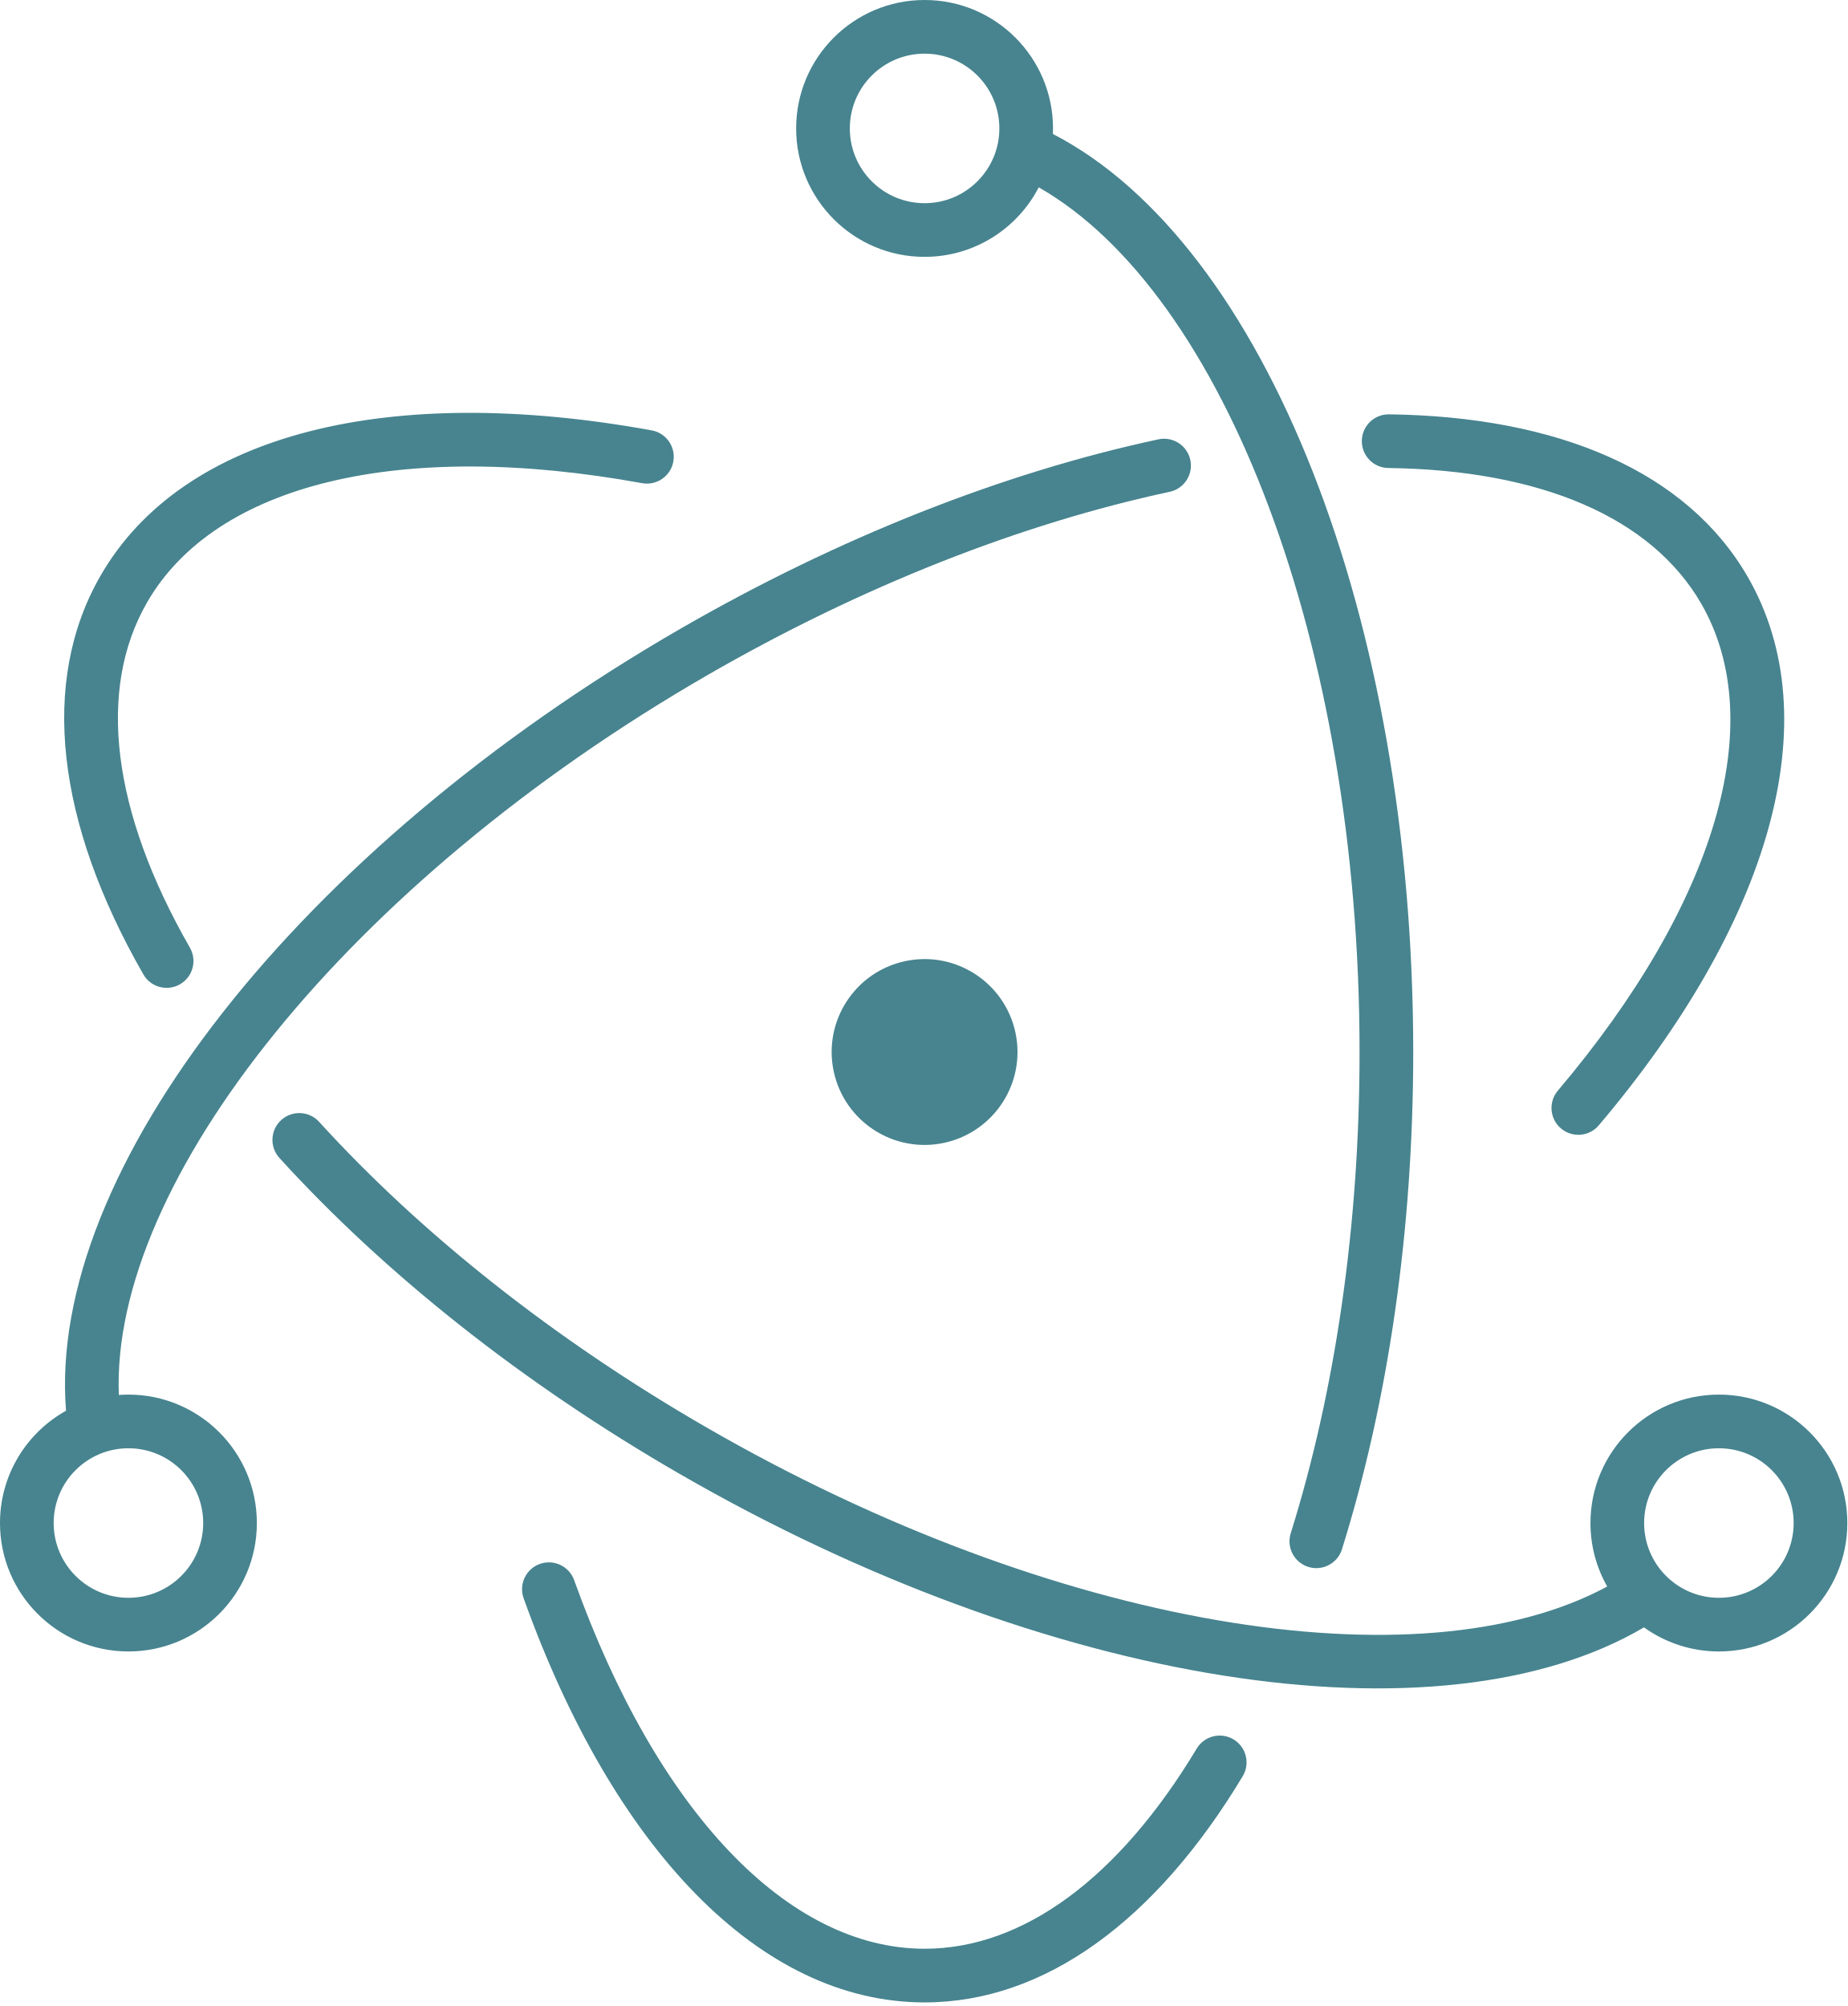
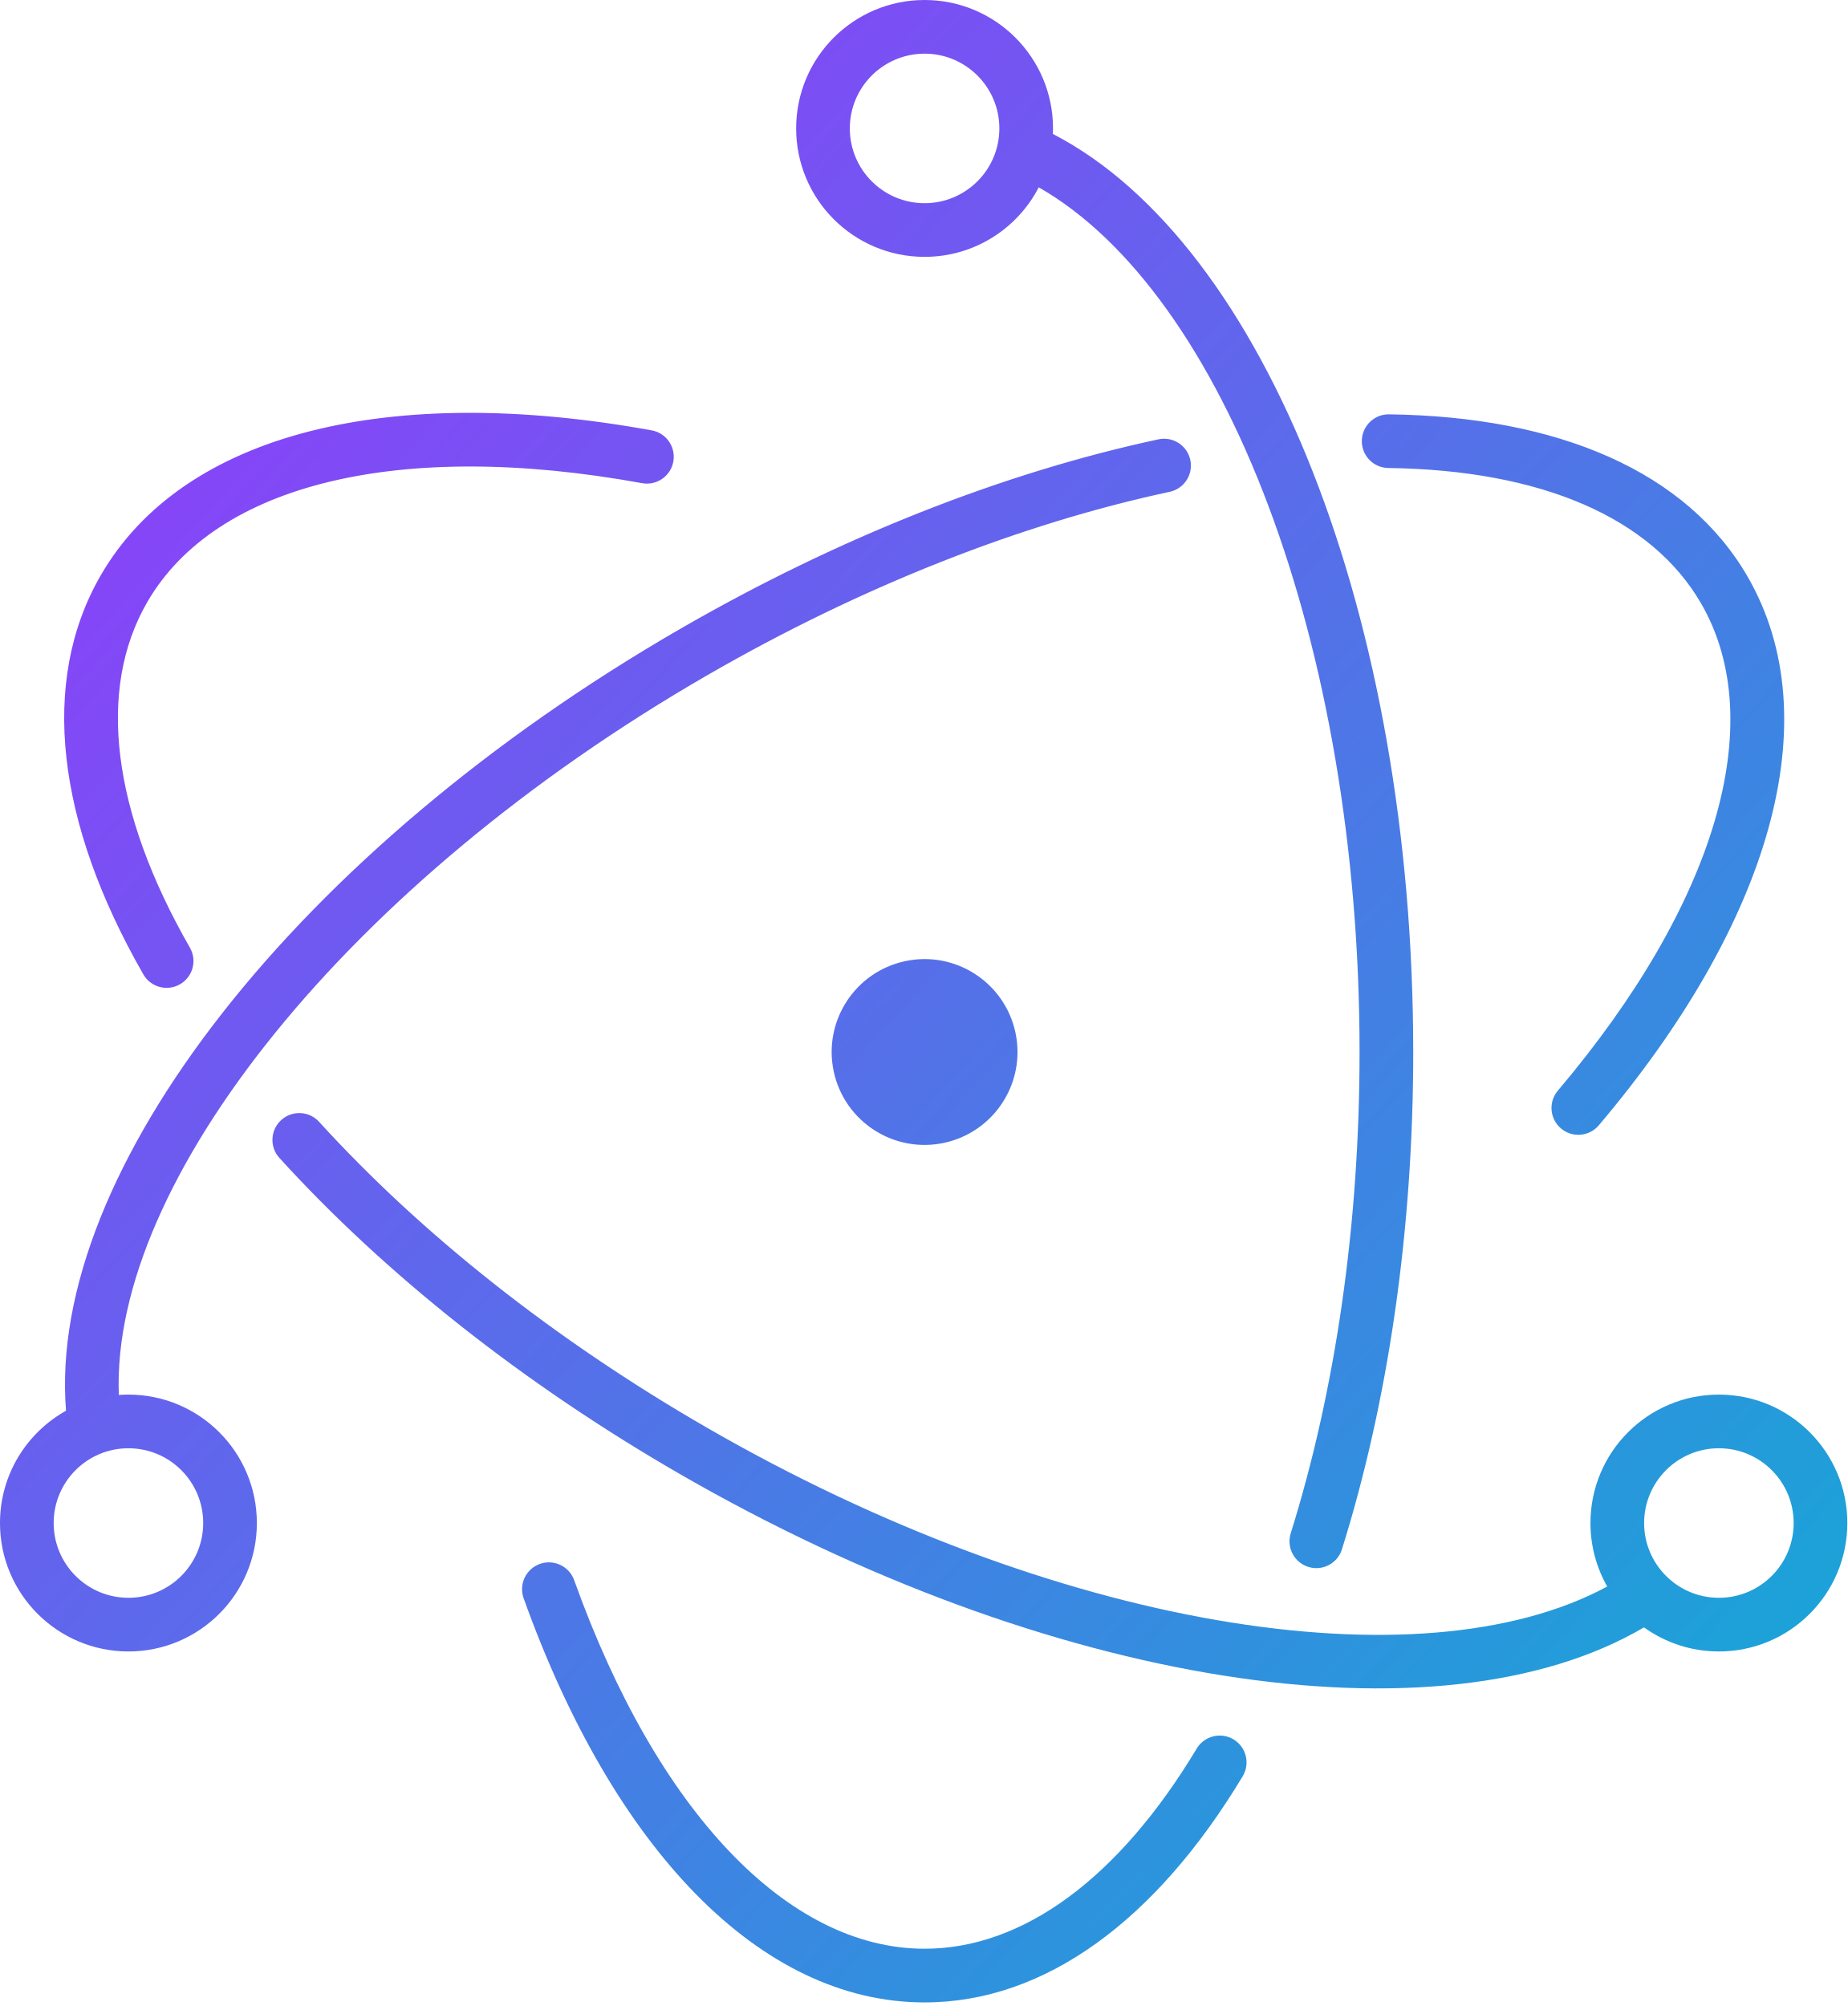
<svg xmlns="http://www.w3.org/2000/svg" height="278" preserveAspectRatio="xMidYMid" viewBox="0 0 256 278" width="256">
-   <path d="m90.317 59.645c-36.264-6.605-64.936.308-76.364 20.101-8.527 14.77-6.09 34.353 5.911 55.285 1.021 1.782 3.294 2.398 5.076 1.376 1.782-1.021 2.398-3.294 1.376-5.076-10.811-18.856-12.915-35.757-5.923-47.867 9.493-16.442 35.068-22.608 68.591-16.503 2.02.368 3.957-.972 4.325-2.992.368-2.02-.972-3.957-2.992-4.325zm53.63-33.684c-2.959 5.723-8.933 9.635-15.82 9.635-9.829 0-17.798-7.968-17.798-17.798 0-9.829 7.968-17.798 17.798-17.798 9.829 0 17.798 7.968 17.798 17.798 0 .257-.005.513-.016.767 29.461 15.237 49.934 67.197 49.934 127.226 0 24.689-3.452 48.382-9.879 68.92-.613 1.96-2.699 3.052-4.659 2.438-1.96-.613-3.052-2.699-2.438-4.659 6.197-19.802 9.539-42.746 9.539-66.699 0-56.524-18.789-105.163-44.458-119.83zm-127.479 167.358c.439-.032.882-.049 1.329-.049 9.829 0 17.798 7.968 17.798 17.798 0 9.829-7.968 17.798-17.798 17.798-9.829 0-17.798-7.968-17.798-17.798 0-6.691 3.693-12.52 9.151-15.56-2.681-33.264 32.282-77.854 85.119-108.359 21.947-12.671 44.799-21.665 66.268-26.264 2.008-.43 3.985.849 4.415 2.857.43 2.008-.849 3.985-2.857 4.415-20.691 4.433-42.817 13.141-64.107 25.433-49.759 28.728-82.661 70.135-81.521 99.73zm206.259 26.547c-1.478-2.595-2.323-5.598-2.323-8.798 0-9.829 7.968-17.798 17.798-17.798 9.829 0 17.798 7.968 17.798 17.798 0 9.829-7.968 17.798-17.798 17.798-3.873 0-7.458-1.237-10.38-3.338-28.392 16.703-82.625 8.184-133.661-21.282-21.725-12.543-40.775-27.657-55.438-43.771-1.382-1.519-1.271-3.871.248-5.253 1.519-1.382 3.871-1.271 5.253.248 14.134 15.532 32.58 30.167 53.656 42.335 48.165 27.808 98.886 36.083 124.847 22.061zm-1.165-63.915c-1.327 1.568-3.673 1.763-5.241.436s-1.763-3.673-.436-5.241c21.946-25.926 29.34-51.085 19.867-67.492-6.876-11.91-22.159-18.52-43.362-18.796-2.054-.027-3.697-1.713-3.67-3.767.027-2.054 1.713-3.697 3.767-3.67 23.575.307 41.315 7.98 49.706 22.514 11.404 19.752 3.113 47.965-20.632 76.016zm-148.998 65.541c-.692-1.933.314-4.062 2.247-4.755s4.062.314 4.755 2.247c11.476 32.044 29.591 51.081 48.563 51.081 13.645 0 26.911-9.774 37.71-27.739 1.058-1.76 3.343-2.329 5.103-1.271 1.76 1.058 2.329 3.343 1.271 5.103-12.017 19.99-27.428 31.345-44.085 31.345-22.839 0-43.149-21.344-55.564-56.011zm175.999-10.424c0-5.722-4.639-10.361-10.361-10.361-5.722 0-10.361 4.639-10.361 10.361 0 5.722 4.639 10.361 10.361 10.361 5.722 0 10.361-4.639 10.361-10.361zm-230.765 10.361c5.722 0 10.361-4.639 10.361-10.361 0-5.722-4.639-10.361-10.361-10.361-5.722 0-10.361 4.639-10.361 10.361 0 5.722 4.639 10.361 10.361 10.361zm110.33-193.27c5.722 0 10.361-4.639 10.361-10.361 0-5.722-4.639-10.361-10.361-10.361-5.722 0-10.361 4.639-10.361 10.361 0 5.722 4.639 10.361 10.361 10.361zm2.718 130.219c-6.952 1.502-13.8-2.916-15.305-9.867-1.499-6.952 2.916-13.8 9.867-15.305 6.952-1.502 13.8 2.916 15.305 9.867 1.502 6.952-2.916 13.8-9.867 15.305z" fill="#47848f" />
+   <defs>
+     <linearGradient id="gradient1" x1="0%" y1="0%" x2="100%" y2="100%">
+       <stop offset="0" style="stop-color:#9f2fff;stop-opacity:1" />
+       <stop offset="1" style="stop-color:#0bb1d3;stop-opacity:1" />
+     </linearGradient>
+   </defs>
+   <path fill="url(#gradient1)" d="m90.317 59.645c-36.264-6.605-64.936.308-76.364 20.101-8.527 14.77-6.09 34.353 5.911 55.285 1.021 1.782 3.294 2.398 5.076 1.376 1.782-1.021 2.398-3.294 1.376-5.076-10.811-18.856-12.915-35.757-5.923-47.867 9.493-16.442 35.068-22.608 68.591-16.503 2.02.368 3.957-.972 4.325-2.992.368-2.02-.972-3.957-2.992-4.325zm53.63-33.684c-2.959 5.723-8.933 9.635-15.82 9.635-9.829 0-17.798-7.968-17.798-17.798 0-9.829 7.968-17.798 17.798-17.798 9.829 0 17.798 7.968 17.798 17.798 0 .257-.005.513-.016.767 29.461 15.237 49.934 67.197 49.934 127.226 0 24.689-3.452 48.382-9.879 68.92-.613 1.96-2.699 3.052-4.659 2.438-1.96-.613-3.052-2.699-2.438-4.659 6.197-19.802 9.539-42.746 9.539-66.699 0-56.524-18.789-105.163-44.458-119.83zm-127.479 167.358c.439-.032.882-.049 1.329-.049 9.829 0 17.798 7.968 17.798 17.798 0 9.829-7.968 17.798-17.798 17.798-9.829 0-17.798-7.968-17.798-17.798 0-6.691 3.693-12.52 9.151-15.56-2.681-33.264 32.282-77.854 85.119-108.359 21.947-12.671 44.799-21.665 66.268-26.264 2.008-.43 3.985.849 4.415 2.857.43 2.008-.849 3.985-2.857 4.415-20.691 4.433-42.817 13.141-64.107 25.433-49.759 28.728-82.661 70.135-81.521 99.73zm206.259 26.547c-1.478-2.595-2.323-5.598-2.323-8.798 0-9.829 7.968-17.798 17.798-17.798 9.829 0 17.798 7.968 17.798 17.798 0 9.829-7.968 17.798-17.798 17.798-3.873 0-7.458-1.237-10.38-3.338-28.392 16.703-82.625 8.184-133.661-21.282-21.725-12.543-40.775-27.657-55.438-43.771-1.382-1.519-1.271-3.871.248-5.253 1.519-1.382 3.871-1.271 5.253.248 14.134 15.532 32.58 30.167 53.656 42.335 48.165 27.808 98.886 36.083 124.847 22.061zm-1.165-63.915c-1.327 1.568-3.673 1.763-5.241.436s-1.763-3.673-.436-5.241c21.946-25.926 29.34-51.085 19.867-67.492-6.876-11.91-22.159-18.52-43.362-18.796-2.054-.027-3.697-1.713-3.67-3.767.027-2.054 1.713-3.697 3.767-3.67 23.575.307 41.315 7.98 49.706 22.514 11.404 19.752 3.113 47.965-20.632 76.016zm-148.998 65.541c-.692-1.933.314-4.062 2.247-4.755s4.062.314 4.755 2.247c11.476 32.044 29.591 51.081 48.563 51.081 13.645 0 26.911-9.774 37.71-27.739 1.058-1.76 3.343-2.329 5.103-1.271 1.76 1.058 2.329 3.343 1.271 5.103-12.017 19.99-27.428 31.345-44.085 31.345-22.839 0-43.149-21.344-55.564-56.011zm175.999-10.424c0-5.722-4.639-10.361-10.361-10.361-5.722 0-10.361 4.639-10.361 10.361 0 5.722 4.639 10.361 10.361 10.361 5.722 0 10.361-4.639 10.361-10.361zm-230.765 10.361c5.722 0 10.361-4.639 10.361-10.361 0-5.722-4.639-10.361-10.361-10.361-5.722 0-10.361 4.639-10.361 10.361 0 5.722 4.639 10.361 10.361 10.361zm110.33-193.27c5.722 0 10.361-4.639 10.361-10.361 0-5.722-4.639-10.361-10.361-10.361-5.722 0-10.361 4.639-10.361 10.361 0 5.722 4.639 10.361 10.361 10.361zm2.718 130.219c-6.952 1.502-13.8-2.916-15.305-9.867-1.499-6.952 2.916-13.8 9.867-15.305 6.952-1.502 13.8 2.916 15.305 9.867 1.502 6.952-2.916 13.8-9.867 15.305z" />
</svg>
